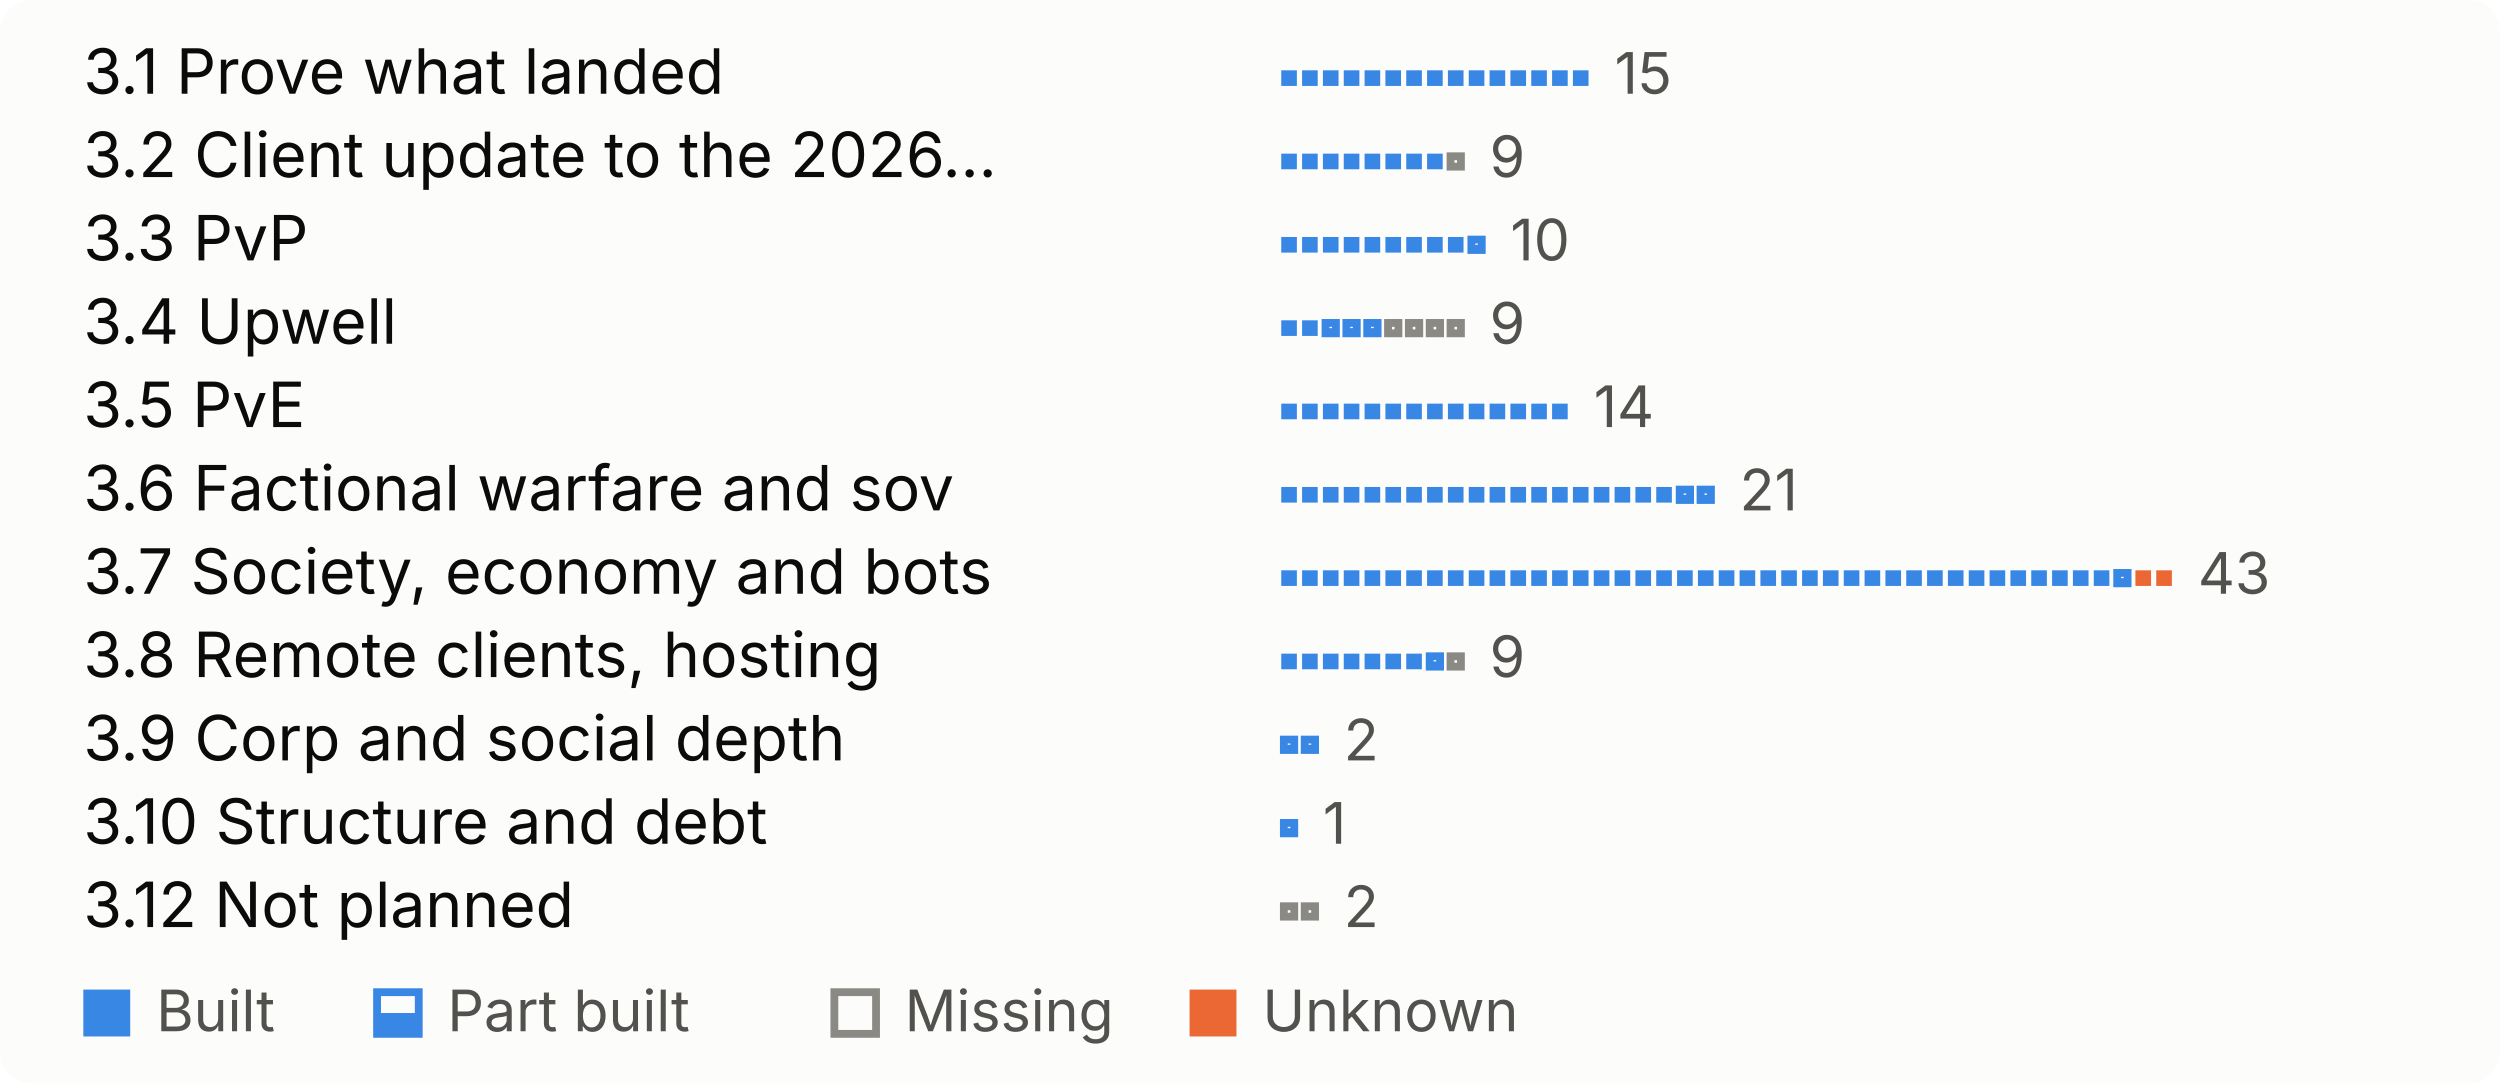
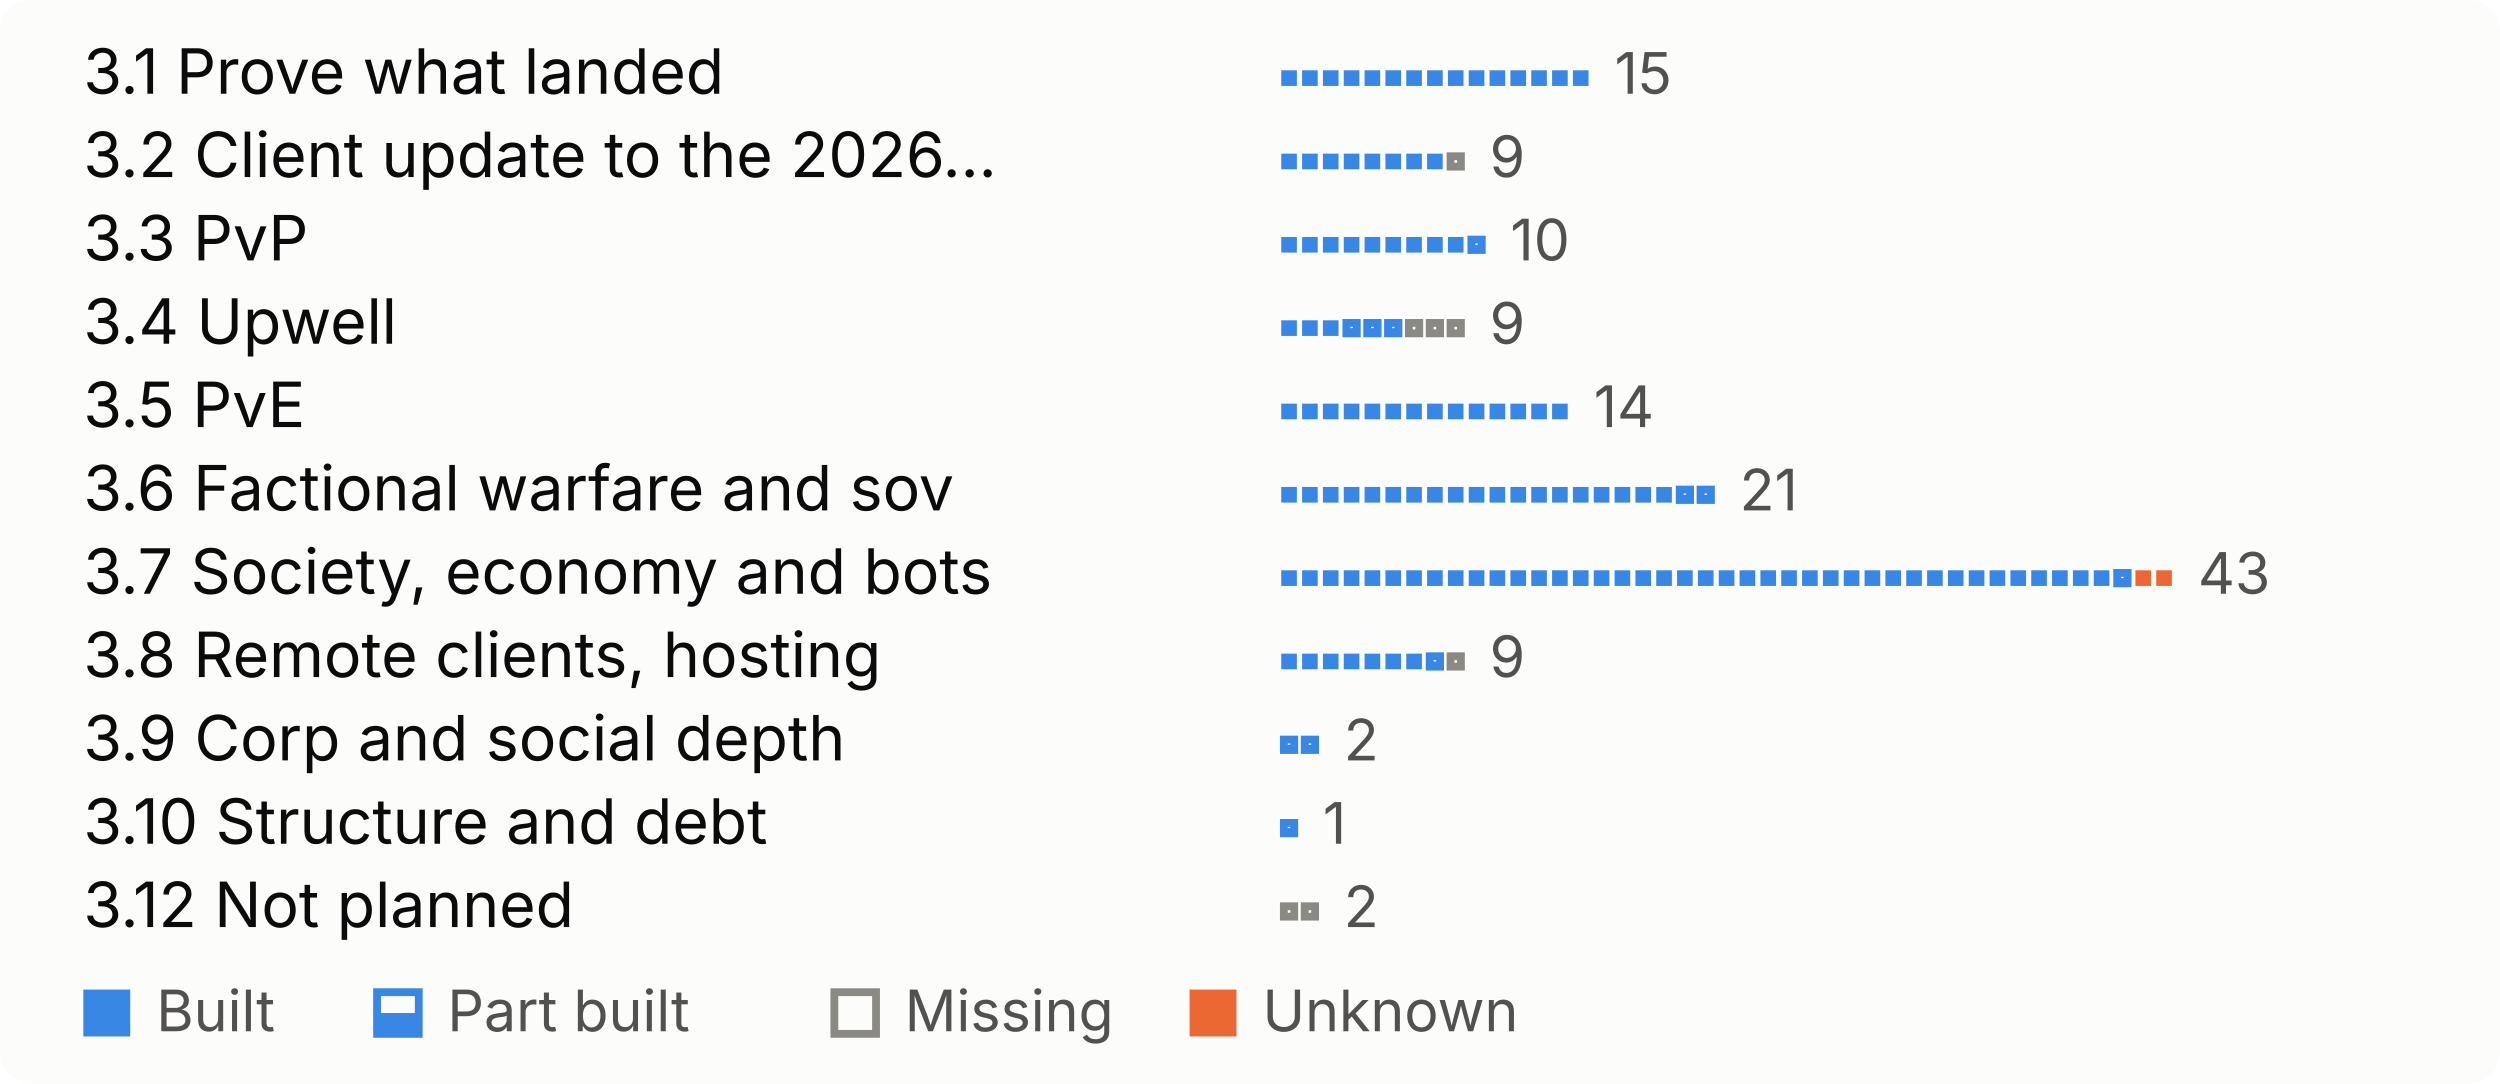
<svg xmlns="http://www.w3.org/2000/svg" width="480" height="208" viewBox="0 0 480 208" role="img" aria-label="What is left, by theme, one mark per open feature">
  <style>
.bg{fill:#fcfcfb}.t{fill:#0b0b0b}.s{fill:#52514e}.rule{fill:#e1e0d9}
.proved{fill:#184f95}.built{fill:#3987e5}.unknown{fill:#eb6834}
.part-o{fill:none;stroke:#3987e5;stroke-width:1.5}.part-f{fill:#3987e5}
.missing{fill:none;stroke:#8a8984;stroke-width:1.5}
.pass{fill:#184f95}.fail{fill:#eb6834}.none{fill:none;stroke:#8a8984;stroke-width:1.5}
@media (prefers-color-scheme:dark){
.bg{fill:#1a1a19}.t{fill:#f0efec}.s{fill:#c3c2b7}.rule{fill:#383835}
.proved{fill:#86b6ef}.built{fill:#3987e5}.unknown{fill:#d95926}
.part-o{stroke:#3987e5}.part-f{fill:#3987e5}
.missing{stroke:#8d8c85}
.pass{fill:#86b6ef}.fail{fill:#d95926}.none{stroke:#8d8c85}
}
text{font-family:system-ui,-apple-system,"Segoe UI",sans-serif;font-size:12px}
.big{font-size:26px;font-weight:600}.b{font-weight:600}.xs{font-size:11px}
</style>
  <rect width="480" height="208" rx="6" class="bg" />
  <text x="16.0" y="18.0" class="t">3.1 Prove what landed</text>
  <rect x="246.0" y="13.5" width="3" height="3" class="built" />
  <rect x="250.0" y="13.5" width="3" height="3" class="built" />
  <rect x="254.0" y="13.5" width="3" height="3" class="built" />
  <rect x="258.0" y="13.5" width="3" height="3" class="built" />
  <rect x="262.0" y="13.5" width="3" height="3" class="built" />
  <rect x="266.0" y="13.5" width="3" height="3" class="built" />
  <rect x="270.0" y="13.5" width="3" height="3" class="built" />
  <rect x="274.0" y="13.5" width="3" height="3" class="built" />
  <rect x="278.0" y="13.5" width="3" height="3" class="built" />
  <rect x="282.0" y="13.5" width="3" height="3" class="built" />
  <rect x="286.0" y="13.5" width="3" height="3" class="built" />
  <rect x="290.0" y="13.5" width="3" height="3" class="built" />
  <rect x="294.0" y="13.5" width="3" height="3" class="built" />
  <rect x="298.0" y="13.5" width="3" height="3" class="built" />
  <rect x="302.0" y="13.5" width="3" height="3" class="built" />
  <text x="310.0" y="18.0" class="s xs">15</text>
  <text x="16.0" y="34.0" class="t">3.2 Client update to the 2026…</text>
  <rect x="246.0" y="29.5" width="3" height="3" class="built" />
  <rect x="250.0" y="29.5" width="3" height="3" class="built" />
  <rect x="254.0" y="29.5" width="3" height="3" class="built" />
  <rect x="258.0" y="29.5" width="3" height="3" class="built" />
  <rect x="262.0" y="29.5" width="3" height="3" class="built" />
  <rect x="266.0" y="29.5" width="3" height="3" class="built" />
  <rect x="270.0" y="29.5" width="3" height="3" class="built" />
  <rect x="274.0" y="29.5" width="3" height="3" class="built" />
  <rect x="278.5" y="30.0" width="2" height="2" fill="none" class="missing" />
  <text x="286.0" y="34.0" class="s xs">9</text>
  <text x="16.0" y="50.0" class="t">3.3 PvP</text>
  <rect x="246.0" y="45.5" width="3" height="3" class="built" />
  <rect x="250.0" y="45.5" width="3" height="3" class="built" />
  <rect x="254.0" y="45.5" width="3" height="3" class="built" />
  <rect x="258.0" y="45.5" width="3" height="3" class="built" />
  <rect x="262.0" y="45.5" width="3" height="3" class="built" />
  <rect x="266.0" y="45.5" width="3" height="3" class="built" />
  <rect x="270.0" y="45.5" width="3" height="3" class="built" />
  <rect x="274.0" y="45.5" width="3" height="3" class="built" />
  <rect x="278.0" y="45.5" width="3" height="3" class="built" />
  <rect x="282.5" y="46.0" width="2" height="2" fill="none" class="part-o" />
  <rect x="282.0" y="47.0" width="3" height="1.5" class="part-f" />
  <text x="290.0" y="50.0" class="s xs">10</text>
  <text x="16.0" y="66.0" class="t">3.4 Upwell</text>
  <rect x="246.0" y="61.5" width="3" height="3" class="built" />
  <rect x="250.0" y="61.5" width="3" height="3" class="built" />
-   <rect x="254.5" y="62.0" width="2" height="2" fill="none" class="part-o" />
-   <rect x="254.0" y="63.0" width="3" height="1.5" class="part-f" />
+   <rect x="254.0" y="61.5" width="3" height="3" class="built" />
  <rect x="258.5" y="62.0" width="2" height="2" fill="none" class="part-o" />
  <rect x="258.0" y="63.0" width="3" height="1.5" class="part-f" />
  <rect x="262.5" y="62.0" width="2" height="2" fill="none" class="part-o" />
  <rect x="262.0" y="63.0" width="3" height="1.5" class="part-f" />
-   <rect x="266.5" y="62.0" width="2" height="2" fill="none" class="missing" />
+   <rect x="266.5" y="62.0" width="2" height="2" fill="none" class="part-o" />
+   <rect x="266.0" y="63.0" width="3" height="1.5" class="part-f" />
  <rect x="270.5" y="62.0" width="2" height="2" fill="none" class="missing" />
  <rect x="274.5" y="62.0" width="2" height="2" fill="none" class="missing" />
  <rect x="278.5" y="62.0" width="2" height="2" fill="none" class="missing" />
  <text x="286.0" y="66.0" class="s xs">9</text>
  <text x="16.0" y="82.0" class="t">3.5 PvE</text>
  <rect x="246.0" y="77.5" width="3" height="3" class="built" />
  <rect x="250.0" y="77.5" width="3" height="3" class="built" />
  <rect x="254.0" y="77.5" width="3" height="3" class="built" />
  <rect x="258.0" y="77.5" width="3" height="3" class="built" />
  <rect x="262.0" y="77.5" width="3" height="3" class="built" />
  <rect x="266.0" y="77.5" width="3" height="3" class="built" />
  <rect x="270.0" y="77.5" width="3" height="3" class="built" />
  <rect x="274.0" y="77.5" width="3" height="3" class="built" />
  <rect x="278.0" y="77.5" width="3" height="3" class="built" />
  <rect x="282.0" y="77.5" width="3" height="3" class="built" />
  <rect x="286.0" y="77.5" width="3" height="3" class="built" />
  <rect x="290.0" y="77.5" width="3" height="3" class="built" />
  <rect x="294.0" y="77.5" width="3" height="3" class="built" />
  <rect x="298.0" y="77.5" width="3" height="3" class="built" />
  <text x="306.0" y="82.0" class="s xs">14</text>
  <text x="16.0" y="98.0" class="t">3.6 Factional warfare and sov</text>
  <rect x="246.0" y="93.5" width="3" height="3" class="built" />
  <rect x="250.0" y="93.5" width="3" height="3" class="built" />
  <rect x="254.0" y="93.5" width="3" height="3" class="built" />
  <rect x="258.0" y="93.5" width="3" height="3" class="built" />
  <rect x="262.0" y="93.5" width="3" height="3" class="built" />
  <rect x="266.0" y="93.5" width="3" height="3" class="built" />
  <rect x="270.0" y="93.5" width="3" height="3" class="built" />
  <rect x="274.0" y="93.5" width="3" height="3" class="built" />
  <rect x="278.0" y="93.5" width="3" height="3" class="built" />
  <rect x="282.0" y="93.5" width="3" height="3" class="built" />
  <rect x="286.0" y="93.5" width="3" height="3" class="built" />
  <rect x="290.0" y="93.5" width="3" height="3" class="built" />
  <rect x="294.0" y="93.5" width="3" height="3" class="built" />
  <rect x="298.0" y="93.5" width="3" height="3" class="built" />
  <rect x="302.0" y="93.5" width="3" height="3" class="built" />
  <rect x="306.0" y="93.5" width="3" height="3" class="built" />
  <rect x="310.0" y="93.5" width="3" height="3" class="built" />
  <rect x="314.0" y="93.5" width="3" height="3" class="built" />
  <rect x="318.0" y="93.5" width="3" height="3" class="built" />
  <rect x="322.5" y="94.0" width="2" height="2" fill="none" class="part-o" />
  <rect x="322.0" y="95.0" width="3" height="1.5" class="part-f" />
  <rect x="326.5" y="94.0" width="2" height="2" fill="none" class="part-o" />
  <rect x="326.0" y="95.0" width="3" height="1.5" class="part-f" />
  <text x="334.0" y="98.0" class="s xs">21</text>
  <text x="16.0" y="114.0" class="t">3.7 Society, economy and bots</text>
  <rect x="246.0" y="109.5" width="3" height="3" class="built" />
  <rect x="250.0" y="109.5" width="3" height="3" class="built" />
  <rect x="254.0" y="109.5" width="3" height="3" class="built" />
  <rect x="258.0" y="109.5" width="3" height="3" class="built" />
  <rect x="262.0" y="109.5" width="3" height="3" class="built" />
  <rect x="266.0" y="109.5" width="3" height="3" class="built" />
  <rect x="270.0" y="109.5" width="3" height="3" class="built" />
  <rect x="274.0" y="109.5" width="3" height="3" class="built" />
  <rect x="278.0" y="109.5" width="3" height="3" class="built" />
  <rect x="282.0" y="109.5" width="3" height="3" class="built" />
  <rect x="286.0" y="109.5" width="3" height="3" class="built" />
  <rect x="290.0" y="109.5" width="3" height="3" class="built" />
  <rect x="294.0" y="109.5" width="3" height="3" class="built" />
  <rect x="298.0" y="109.5" width="3" height="3" class="built" />
  <rect x="302.0" y="109.5" width="3" height="3" class="built" />
  <rect x="306.0" y="109.5" width="3" height="3" class="built" />
  <rect x="310.0" y="109.5" width="3" height="3" class="built" />
  <rect x="314.0" y="109.5" width="3" height="3" class="built" />
  <rect x="318.0" y="109.5" width="3" height="3" class="built" />
  <rect x="322.0" y="109.5" width="3" height="3" class="built" />
  <rect x="326.0" y="109.5" width="3" height="3" class="built" />
  <rect x="330.0" y="109.5" width="3" height="3" class="built" />
  <rect x="334.0" y="109.5" width="3" height="3" class="built" />
  <rect x="338.0" y="109.5" width="3" height="3" class="built" />
  <rect x="342.0" y="109.5" width="3" height="3" class="built" />
  <rect x="346.0" y="109.5" width="3" height="3" class="built" />
  <rect x="350.0" y="109.5" width="3" height="3" class="built" />
  <rect x="354.0" y="109.5" width="3" height="3" class="built" />
  <rect x="358.0" y="109.5" width="3" height="3" class="built" />
  <rect x="362.0" y="109.5" width="3" height="3" class="built" />
  <rect x="366.0" y="109.5" width="3" height="3" class="built" />
  <rect x="370.0" y="109.5" width="3" height="3" class="built" />
  <rect x="374.0" y="109.5" width="3" height="3" class="built" />
  <rect x="378.0" y="109.5" width="3" height="3" class="built" />
  <rect x="382.0" y="109.5" width="3" height="3" class="built" />
  <rect x="386.0" y="109.5" width="3" height="3" class="built" />
  <rect x="390.0" y="109.5" width="3" height="3" class="built" />
  <rect x="394.0" y="109.5" width="3" height="3" class="built" />
  <rect x="398.0" y="109.5" width="3" height="3" class="built" />
  <rect x="402.0" y="109.5" width="3" height="3" class="built" />
  <rect x="406.5" y="110.0" width="2" height="2" fill="none" class="part-o" />
  <rect x="406.0" y="111.0" width="3" height="1.5" class="part-f" />
  <rect x="410.0" y="109.5" width="3" height="3" class="unknown" />
  <rect x="414.0" y="109.5" width="3" height="3" class="unknown" />
  <text x="422.0" y="114.0" class="s xs">43</text>
  <text x="16.0" y="130.0" class="t">3.8 Remote clients, hosting</text>
  <rect x="246.0" y="125.5" width="3" height="3" class="built" />
  <rect x="250.0" y="125.5" width="3" height="3" class="built" />
  <rect x="254.0" y="125.5" width="3" height="3" class="built" />
  <rect x="258.0" y="125.5" width="3" height="3" class="built" />
  <rect x="262.0" y="125.5" width="3" height="3" class="built" />
  <rect x="266.0" y="125.5" width="3" height="3" class="built" />
  <rect x="270.0" y="125.5" width="3" height="3" class="built" />
  <rect x="274.5" y="126.0" width="2" height="2" fill="none" class="part-o" />
  <rect x="274.0" y="127.0" width="3" height="1.5" class="part-f" />
  <rect x="278.5" y="126.0" width="2" height="2" fill="none" class="missing" />
  <text x="286.0" y="130.0" class="s xs">9</text>
  <text x="16.0" y="146.0" class="t">3.9 Corp and social depth</text>
  <rect x="246.5" y="142.0" width="2" height="2" fill="none" class="part-o" />
  <rect x="246.0" y="143.0" width="3" height="1.5" class="part-f" />
  <rect x="250.5" y="142.0" width="2" height="2" fill="none" class="part-o" />
  <rect x="250.0" y="143.0" width="3" height="1.5" class="part-f" />
  <text x="258.0" y="146.0" class="s xs">2</text>
  <text x="16.0" y="162.0" class="t">3.10 Structure and debt</text>
  <rect x="246.5" y="158.0" width="2" height="2" fill="none" class="part-o" />
  <rect x="246.0" y="159.0" width="3" height="1.5" class="part-f" />
  <text x="254.0" y="162.0" class="s xs">1</text>
  <text x="16.0" y="178.0" class="t">3.12 Not planned</text>
  <rect x="246.5" y="174.0" width="2" height="2" fill="none" class="missing" />
  <rect x="250.5" y="174.0" width="2" height="2" fill="none" class="missing" />
  <text x="258.0" y="178.0" class="s xs">2</text>
  <rect x="16.0" y="190.0" width="9" height="9" class="built" />
  <text x="30.0" y="198.0" class="s xs">Built</text>
  <rect x="72.4" y="190.5" width="8" height="8" fill="none" class="part-o" />
  <rect x="71.9" y="194.5" width="9" height="4.5" class="part-f" />
  <text x="85.9" y="198.0" class="s xs">Part built</text>
  <rect x="160.2" y="190.5" width="8" height="8" fill="none" class="missing" />
  <text x="173.7" y="198.0" class="s xs">Missing</text>
  <rect x="228.4" y="190.0" width="9" height="9" class="unknown" />
  <text x="242.4" y="198.0" class="s xs">Unknown</text>
</svg>
